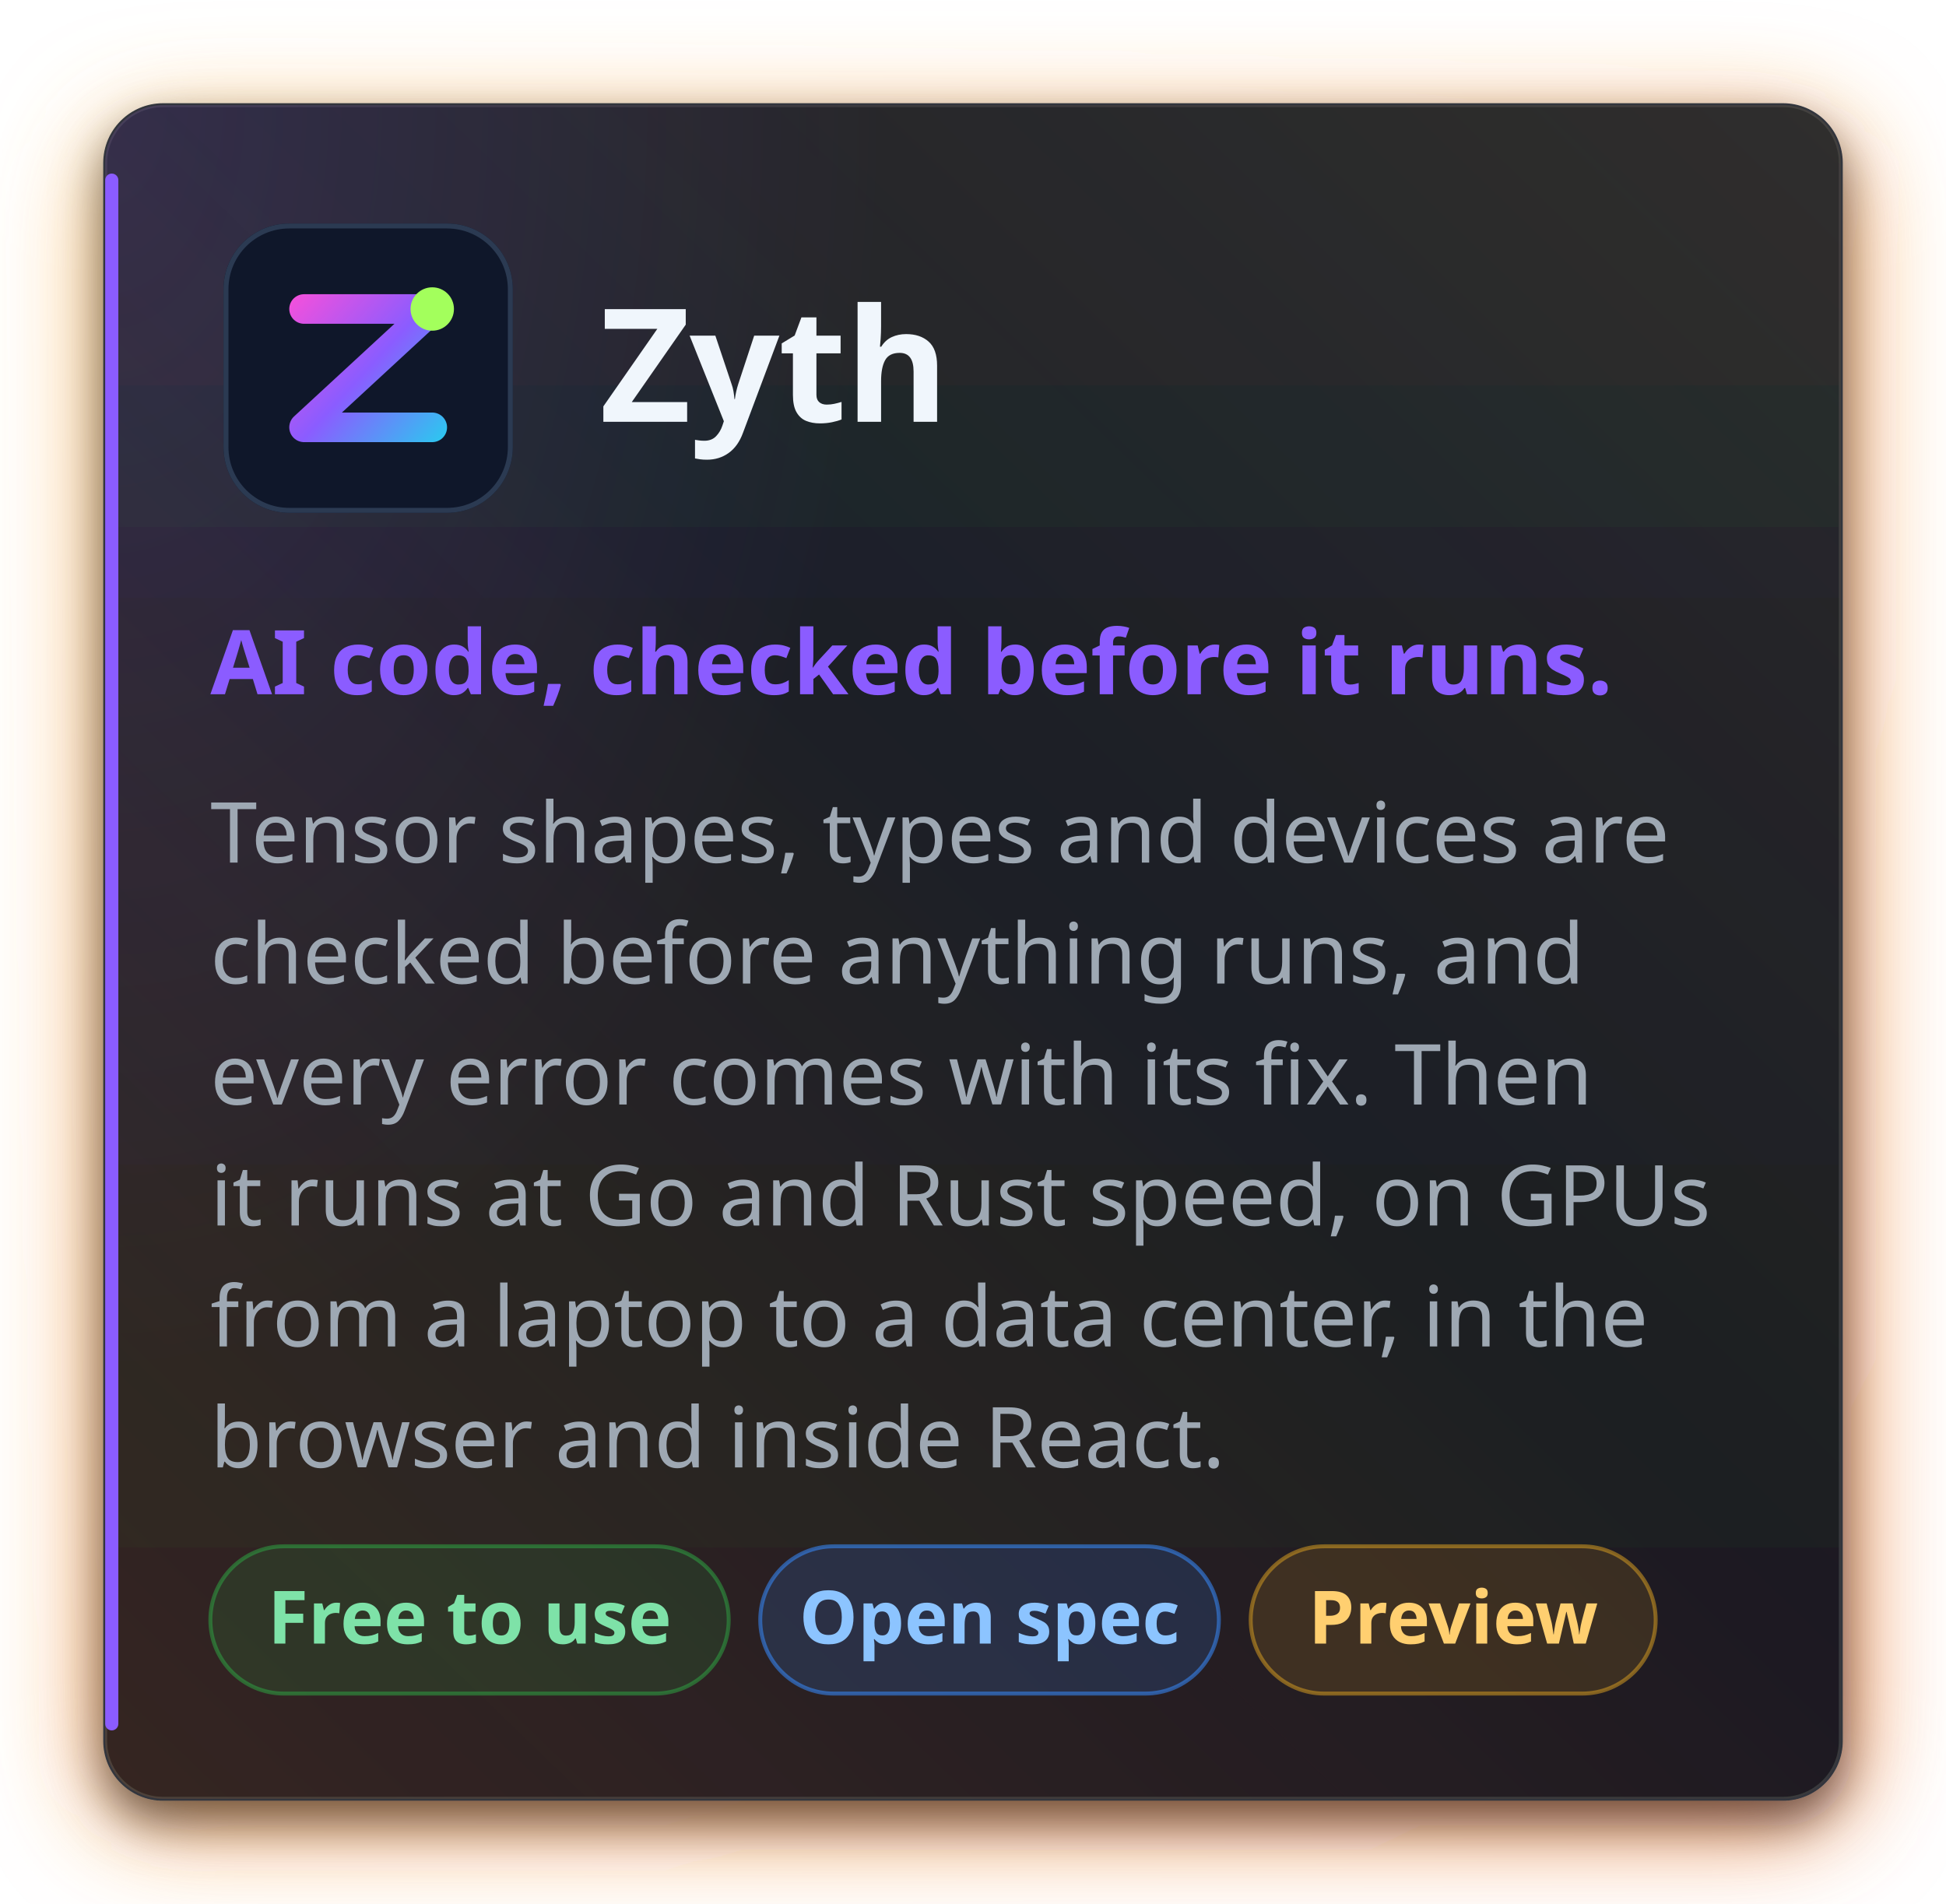
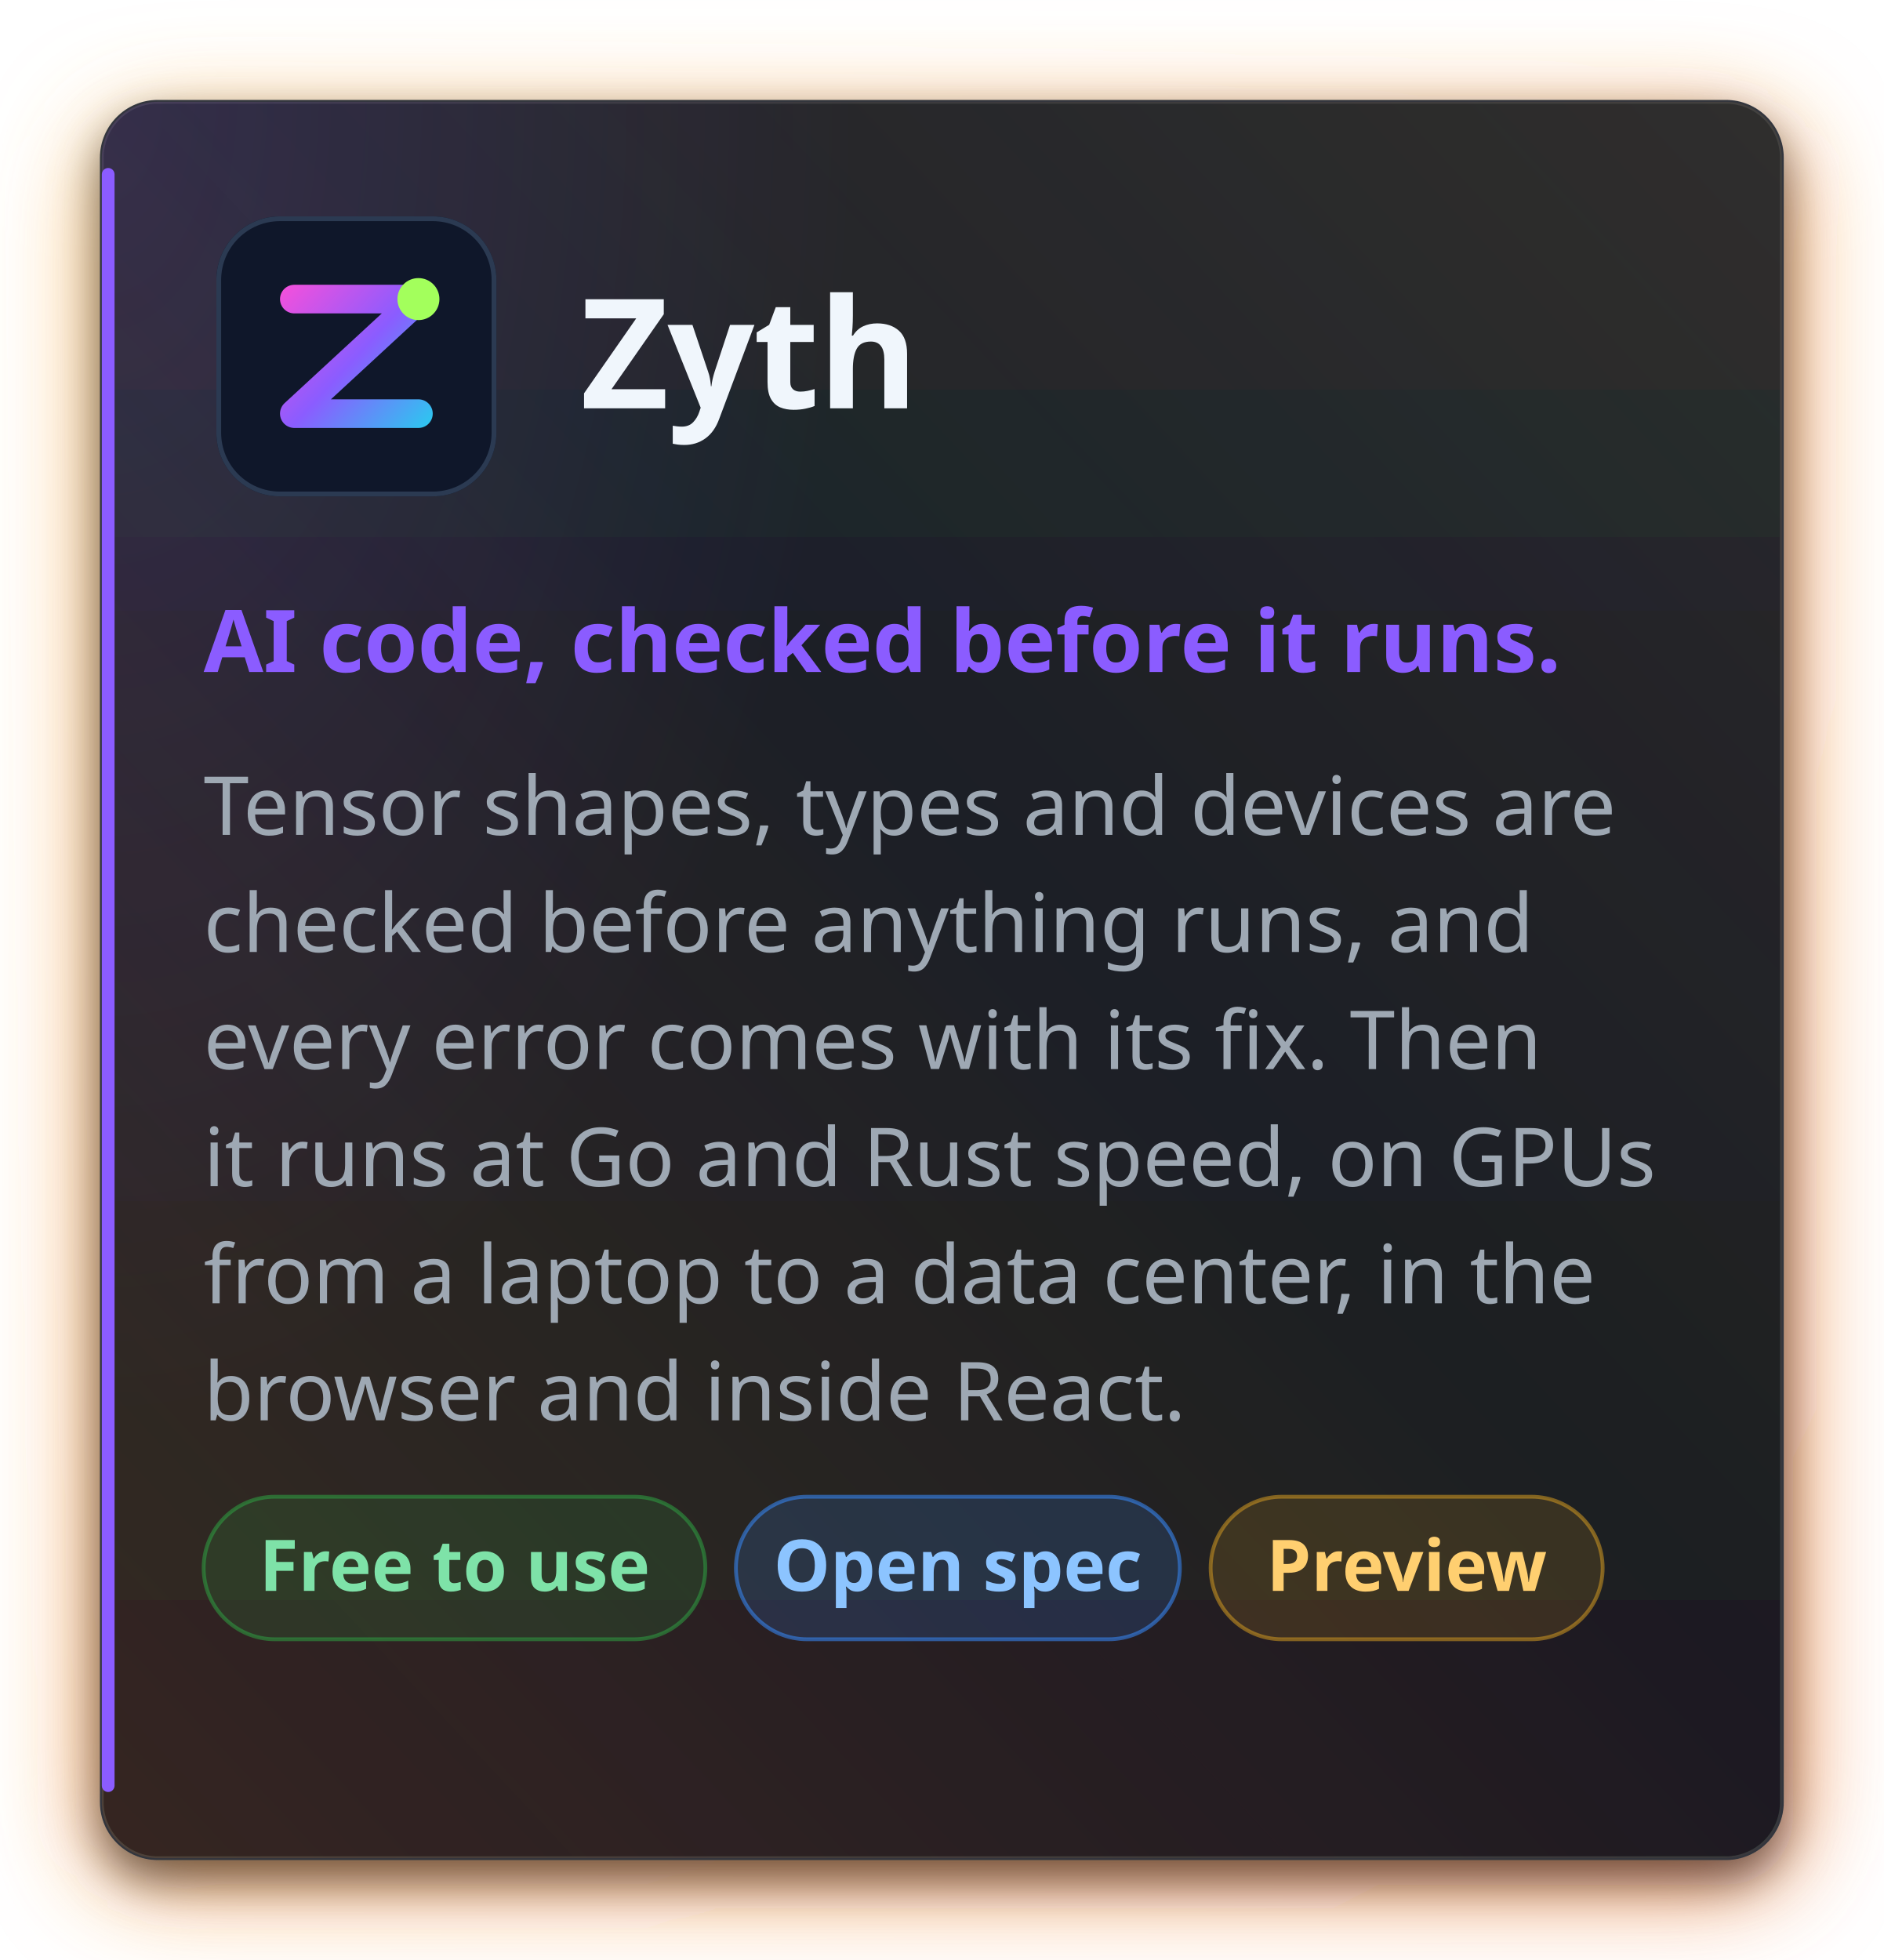
- <svg xmlns="http://www.w3.org/2000/svg" viewBox="0 0 740 724" width="740" height="724" role="img" aria-label="Zyth: AI code, checked before it runs.">
+ <svg xmlns="http://www.w3.org/2000/svg" viewBox="0 0 740 770" width="740" height="770" role="img" aria-label="Zyth: AI code, checked before it runs.">
  <style>.glow{opacity:0.75}.warm{opacity:0.7}</style>
  <defs>
    <linearGradient id="cardfill" x1="0" y1="0" x2="0" y2="1">
      <stop offset="0" stop-color="#1b222c" />
      <stop offset="1" stop-color="#121820" />
    </linearGradient>
    <radialGradient id="accentglow" cx="0" cy="0" r="0.75" gradientTransform="scale(0.6 1)">
      <stop offset="0" stop-color="#8b5cff" stop-opacity="0.16" />
      <stop offset="1" stop-color="#8b5cff" stop-opacity="0" />
    </radialGradient>
    <linearGradient id="glowfill" x1="0" y1="0" x2="1" y2="1">
      <stop offset="0" stop-color="#ffb347" />
      <stop offset="0.5" stop-color="#f58220" />
      <stop offset="1" stop-color="#ea580c" />
    </linearGradient>
    <linearGradient id="warmfill" x1="0" y1="1" x2="1" y2="0">
      <stop offset="0" stop-color="#f58220" stop-opacity="0.2" />
      <stop offset="0.55" stop-color="#f58220" stop-opacity="0.04" />
      <stop offset="1" stop-color="#ffb347" stop-opacity="0.12" />
    </linearGradient>
    <filter id="soft" x="-15%" y="-15%" width="130%" height="135%">
      <feGaussianBlur stdDeviation="20" />
    </filter>
    <filter id="lift" x="-5%" y="-8%" width="110%" height="125%">
      <feDropShadow dx="0" dy="8" stdDeviation="9" flood-color="#000000" flood-opacity="0.55" />
    </filter>
  </defs>
  <g font-family="-apple-system, 'Segoe UI', 'Noto Sans', Helvetica, Arial, sans-serif">
-     <rect class="glow" x="36" y="48" width="668" height="646" rx="26" fill="url(#glowfill)" filter="url(#soft)" />
-     <rect x="40" y="40" width="660" height="644" rx="22" fill="url(#cardfill)" stroke="#30363d" stroke-width="1.5" filter="url(#lift)" />
-     <rect x="40" y="40" width="660" height="644" rx="22" fill="url(#accentglow)" />
-     <rect class="warm" x="40" y="40" width="660" height="644" rx="22" fill="url(#warmfill)" />
-     <rect x="40" y="66" width="5" height="592" rx="2.5" fill="#8b5cff" />
+     <rect class="glow" x="36" y="48" width="668" height="692" rx="26" fill="url(#glowfill)" filter="url(#soft)" />
+     <rect x="40" y="40" width="660" height="690" rx="22" fill="url(#cardfill)" stroke="#30363d" stroke-width="1.5" filter="url(#lift)" />
+     <rect x="40" y="40" width="660" height="690" rx="22" fill="url(#accentglow)" />
+     <rect class="warm" x="40" y="40" width="660" height="690" rx="22" fill="url(#warmfill)" />
+     <rect x="40" y="66" width="5" height="638" rx="2.5" fill="#8b5cff" />
    <svg x="80" y="80" width="120" height="120" viewBox="0 0 96 96">
      <rect x="4" y="4" width="88" height="88" rx="20" fill="#0f172a" />
      <rect x="4.75" y="4.75" width="86.5" height="86.5" rx="19.25" fill="none" stroke="#2b3a52" stroke-width="1.5" />
      <defs>
        <linearGradient id="zyg" gradientUnits="userSpaceOnUse" x1="22" y1="24" x2="74" y2="72">
          <stop offset="0" stop-color="#ff4fd8" />
          <stop offset=".5" stop-color="#8b5cff" />
          <stop offset="1" stop-color="#22d3ee" />
        </linearGradient>
      </defs>
      <path d="M28.5 30 H67.5 L28.5 66 H67.5" fill="none" stroke="url(#zyg)" stroke-width="9" stroke-linecap="round" stroke-linejoin="round" />
      <circle cx="67.5" cy="30" r="6.6" fill="#a3ff5c" />
    </svg>
    <text x="228" y="160.4" font-size="60" font-weight="800" fill="#f0f6fc" letter-spacing="-0.5">Zyth</text>
    <text x="80" y="264.0" font-size="34" font-weight="600" fill="#8b5cff">AI code, checked before it runs.</text>
    <text x="80" y="328.0" font-size="32" fill="#9ea8b3">Tensor shapes, types and devices are</text>
    <text x="80" y="374.0" font-size="32" fill="#9ea8b3">checked before anything runs, and</text>
    <text x="80" y="420.0" font-size="32" fill="#9ea8b3">every error comes with its fix. Then</text>
    <text x="80" y="466.0" font-size="32" fill="#9ea8b3">it runs at Go and Rust speed, on GPUs</text>
    <text x="80" y="512.0" font-size="32" fill="#9ea8b3">from a laptop to a data center, in the</text>
    <text x="80" y="558.0" font-size="32" fill="#9ea8b3">browser and inside React.</text>
    <rect x="80.0" y="588" width="197.1" height="56" rx="28.0" fill="#2ea043" fill-opacity="0.16" stroke="#2ea043" stroke-opacity="0.55" stroke-width="1.5" />
    <text x="178.6" y="625.0" font-size="28" font-weight="600" fill="#7ee2a8" text-anchor="middle">Free to use</text>
    <rect x="289.1" y="588" width="174.4" height="56" rx="28.0" fill="#388bfd" fill-opacity="0.16" stroke="#388bfd" stroke-opacity="0.55" stroke-width="1.5" />
    <text x="376.3" y="625.0" font-size="28" font-weight="600" fill="#8cc4ff" text-anchor="middle">Open spec</text>
    <rect x="475.6" y="588" width="154.0" height="56" rx="28.0" fill="#d29922" fill-opacity="0.16" stroke="#d29922" stroke-opacity="0.55" stroke-width="1.5" />
    <text x="552.6" y="625.0" font-size="28" font-weight="600" fill="#ffcf70" text-anchor="middle">Preview</text>
  </g>
</svg>
